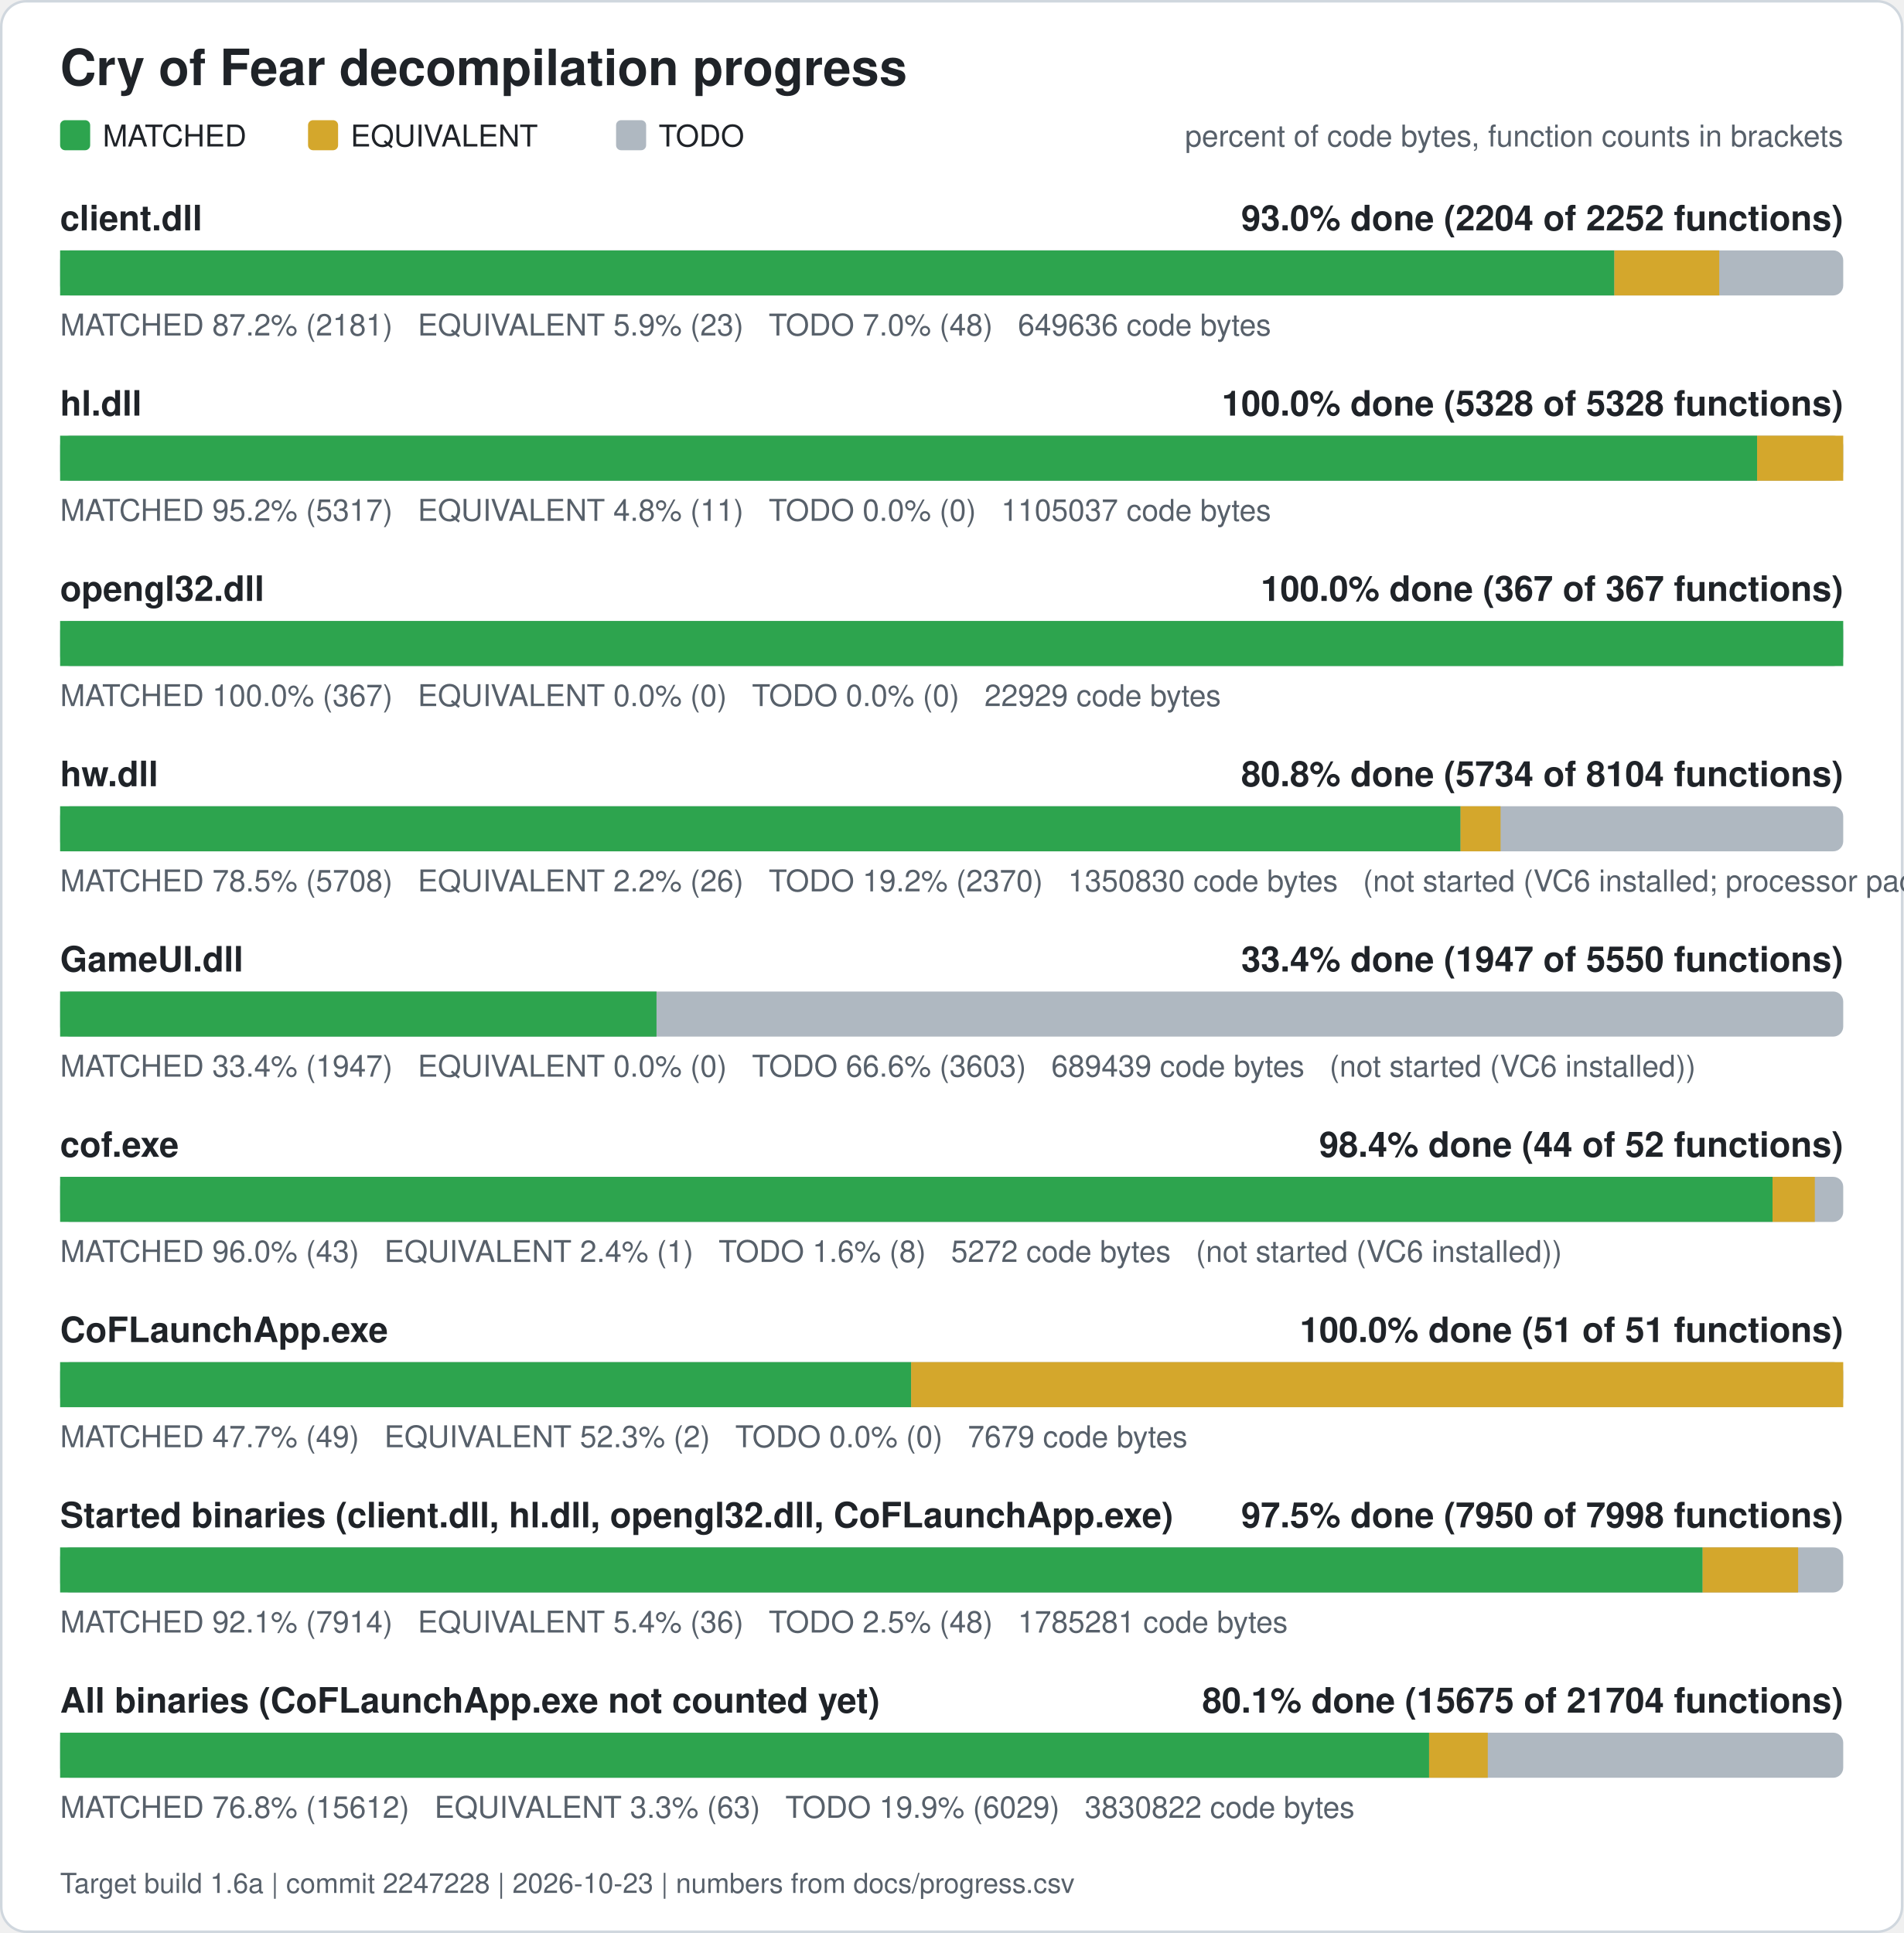
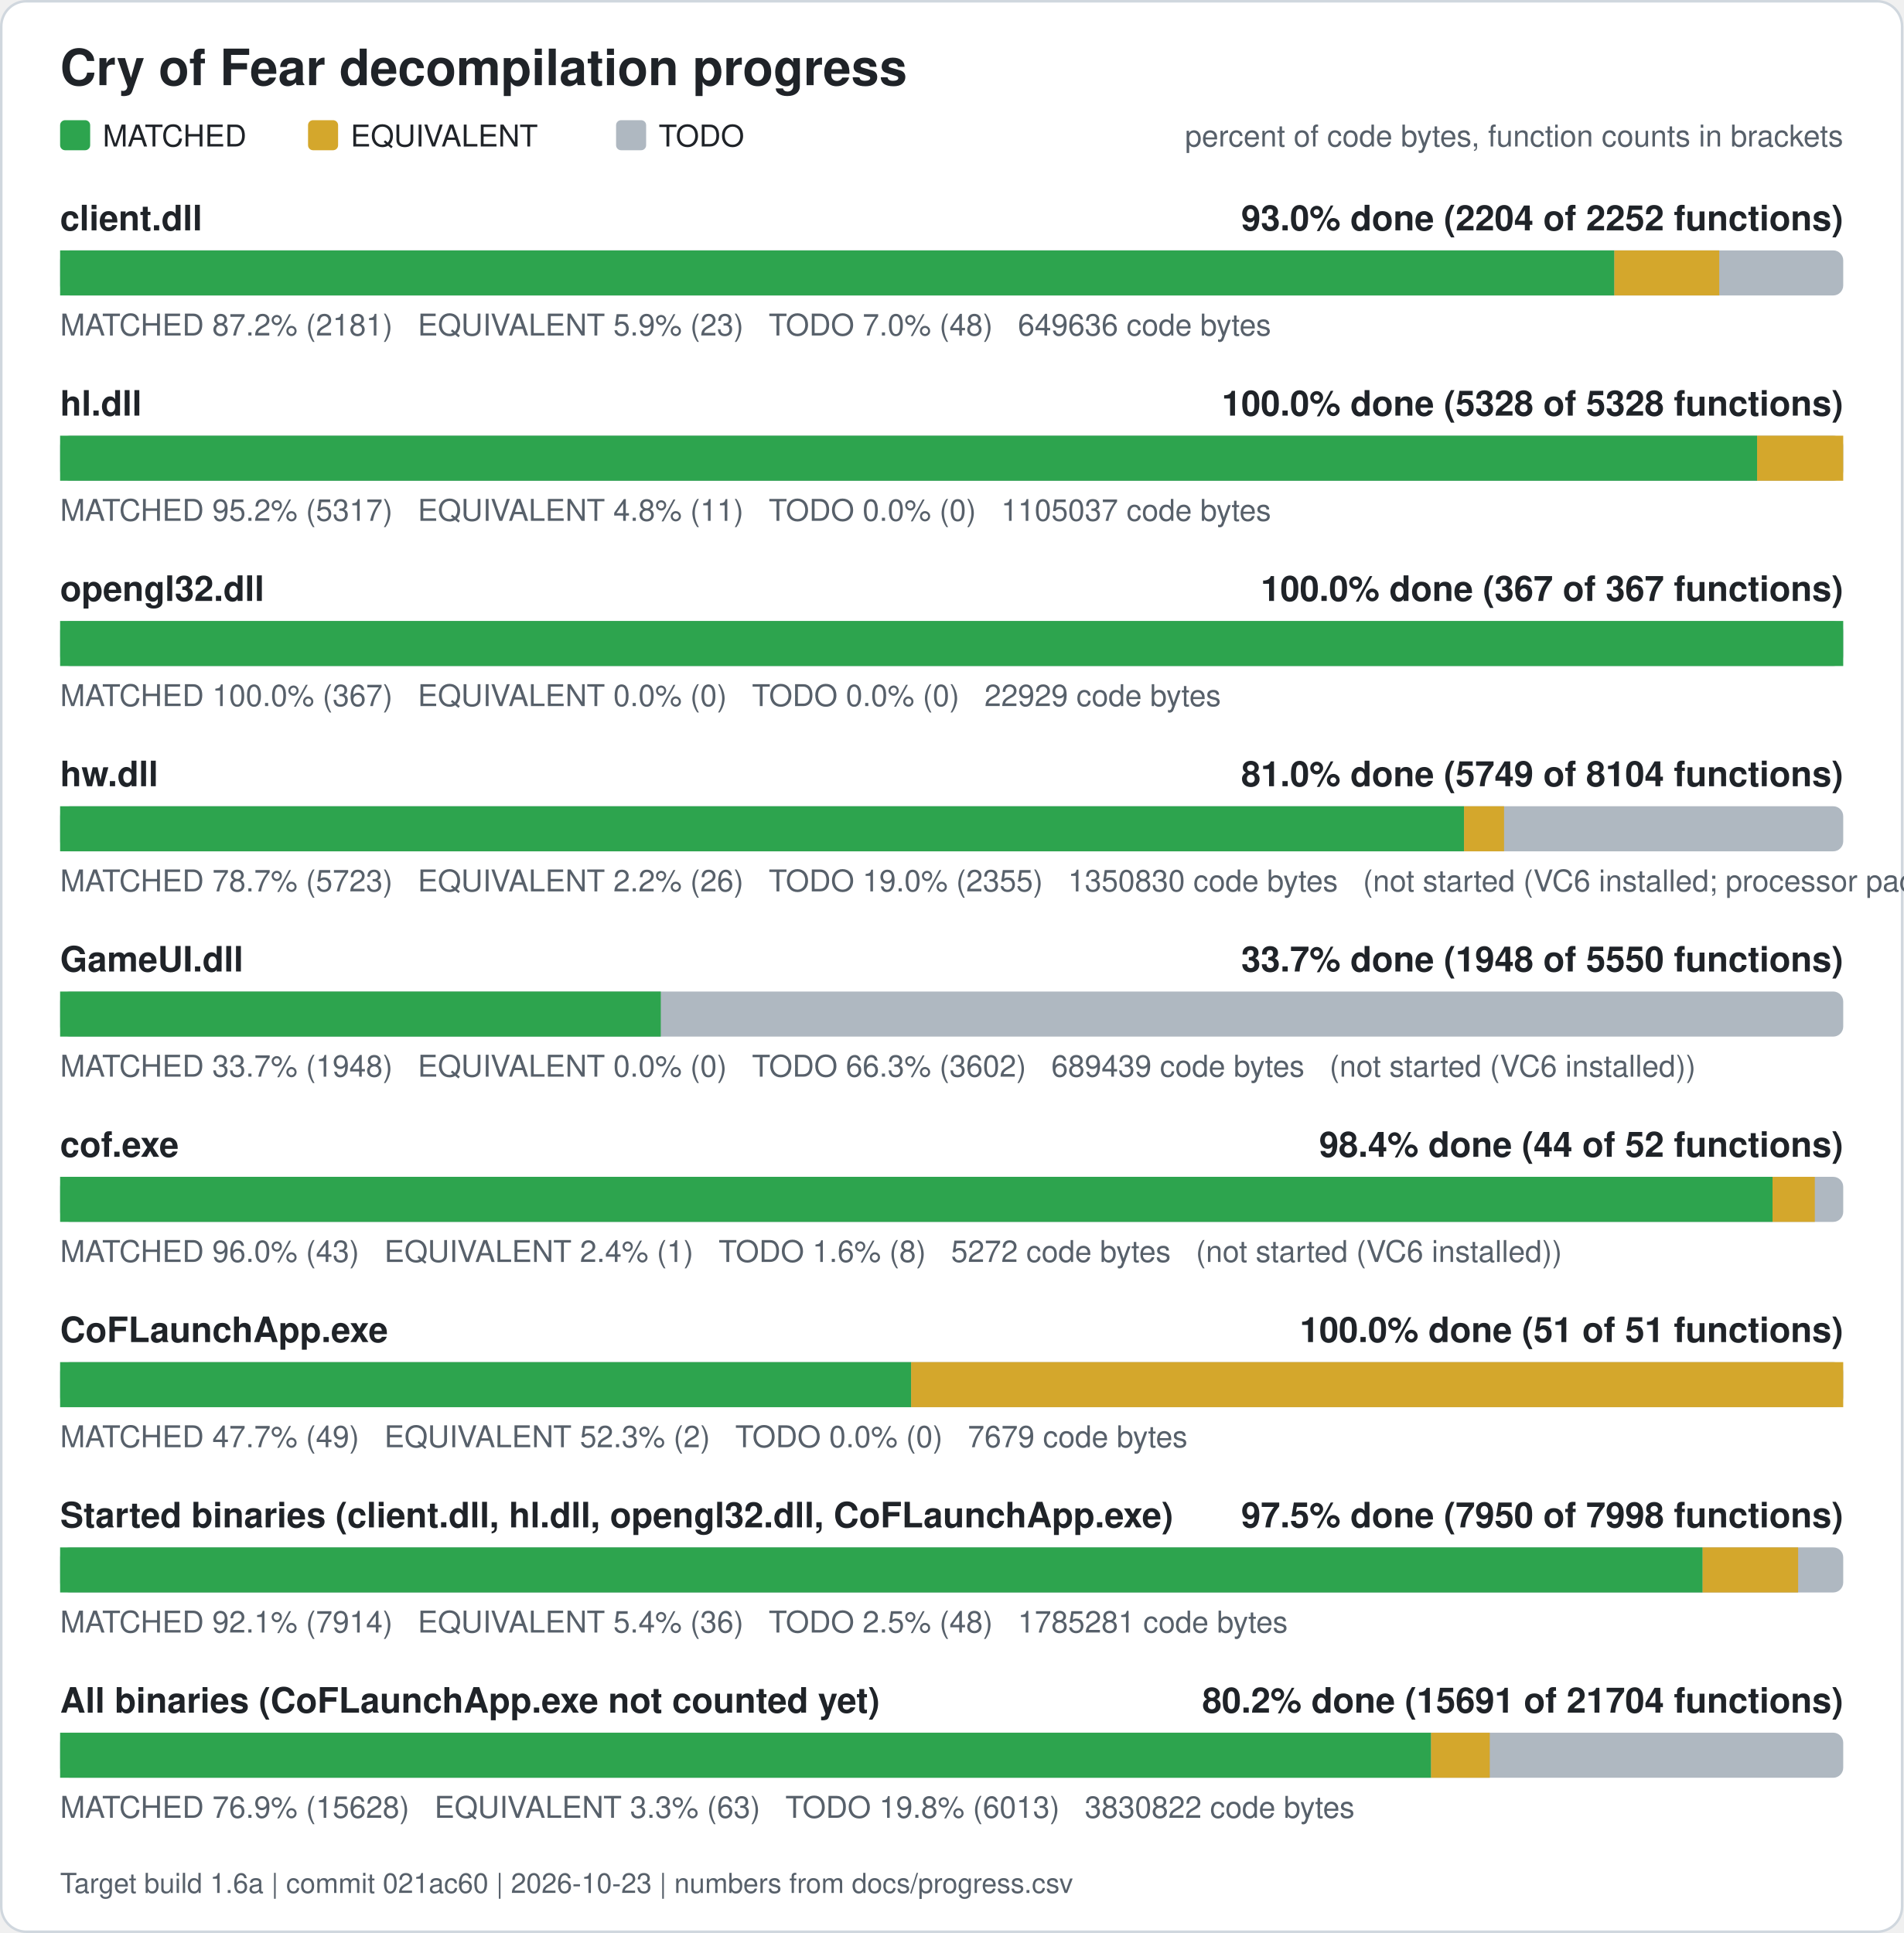
<svg xmlns="http://www.w3.org/2000/svg" width="760" height="772" viewBox="0 0 760 772" role="img" aria-label="Cry of Fear decompilation progress">
  <rect x="0.5" y="0.5" width="759" height="771" rx="10" fill="#ffffff" stroke="#d0d7de" />
  <text x="24" y="34" font-family="Segoe UI, Helvetica, Arial, sans-serif" font-size="20" font-weight="600" fill="#1f2328">Cry of Fear decompilation progress</text>
  <rect x="24" y="48" width="12" height="12" rx="2" fill="#2da44e" />
  <text x="41" y="58.5" font-family="Segoe UI, Helvetica, Arial, sans-serif" font-size="12" fill="#1f2328">MATCHED</text>
  <rect x="123" y="48" width="12" height="12" rx="2" fill="#d4a72c" />
  <text x="140" y="58.5" font-family="Segoe UI, Helvetica, Arial, sans-serif" font-size="12" fill="#1f2328">EQUIVALENT</text>
  <rect x="246" y="48" width="12" height="12" rx="2" fill="#afb8c1" />
  <text x="263" y="58.5" font-family="Segoe UI, Helvetica, Arial, sans-serif" font-size="12" fill="#1f2328">TODO</text>
  <text x="736" y="58.5" font-family="Segoe UI, Helvetica, Arial, sans-serif" font-size="12" fill="#57606a" text-anchor="end">percent of code bytes, function counts in brackets</text>
  <text x="24" y="92" font-family="Segoe UI, Helvetica, Arial, sans-serif" font-size="14" font-weight="600" fill="#1f2328">client.dll</text>
  <text x="736" y="92" font-family="Segoe UI, Helvetica, Arial, sans-serif" font-size="14" font-weight="600" fill="#1f2328" text-anchor="end">93.0% done (2204 of 2252 functions)</text>
  <rect x="24" y="100" width="712" height="18" rx="4" fill="#afb8c1" />
  <rect x="24.00" y="100" width="620.61" height="18" fill="#2da44e" />
  <rect x="644.61" y="100" width="41.89" height="18" fill="#d4a72c" />
  <text x="24" y="134" font-family="Segoe UI, Helvetica, Arial, sans-serif" font-size="12" fill="#57606a" xml:space="preserve">MATCHED 87.2% (2181)   EQUIVALENT 5.9% (23)   TODO 7.0% (48)   649636 code bytes</text>
  <text x="24" y="166" font-family="Segoe UI, Helvetica, Arial, sans-serif" font-size="14" font-weight="600" fill="#1f2328">hl.dll</text>
  <text x="736" y="166" font-family="Segoe UI, Helvetica, Arial, sans-serif" font-size="14" font-weight="600" fill="#1f2328" text-anchor="end">100.0% done (5328 of 5328 functions)</text>
  <rect x="24" y="174" width="712" height="18" rx="4" fill="#afb8c1" />
  <rect x="24.00" y="174" width="677.61" height="18" fill="#2da44e" />
  <rect x="701.61" y="174" width="34.39" height="18" fill="#d4a72c" />
  <text x="24" y="208" font-family="Segoe UI, Helvetica, Arial, sans-serif" font-size="12" fill="#57606a" xml:space="preserve">MATCHED 95.2% (5317)   EQUIVALENT 4.8% (11)   TODO 0.0% (0)   1105037 code bytes</text>
  <text x="24" y="240" font-family="Segoe UI, Helvetica, Arial, sans-serif" font-size="14" font-weight="600" fill="#1f2328">opengl32.dll</text>
  <text x="736" y="240" font-family="Segoe UI, Helvetica, Arial, sans-serif" font-size="14" font-weight="600" fill="#1f2328" text-anchor="end">100.0% done (367 of 367 functions)</text>
  <rect x="24" y="248" width="712" height="18" rx="4" fill="#afb8c1" />
  <rect x="24.00" y="248" width="712.00" height="18" fill="#2da44e" />
  <text x="24" y="282" font-family="Segoe UI, Helvetica, Arial, sans-serif" font-size="12" fill="#57606a" xml:space="preserve">MATCHED 100.0% (367)   EQUIVALENT 0.0% (0)   TODO 0.0% (0)   22929 code bytes</text>
  <text x="24" y="314" font-family="Segoe UI, Helvetica, Arial, sans-serif" font-size="14" font-weight="600" fill="#1f2328">hw.dll</text>
-   <text x="736" y="314" font-family="Segoe UI, Helvetica, Arial, sans-serif" font-size="14" font-weight="600" fill="#1f2328" text-anchor="end">80.8% done (5734 of 8104 functions)</text>
+   <text x="736" y="314" font-family="Segoe UI, Helvetica, Arial, sans-serif" font-size="14" font-weight="600" fill="#1f2328" text-anchor="end">81.0% done (5749 of 8104 functions)</text>
  <rect x="24" y="322" width="712" height="18" rx="4" fill="#afb8c1" />
-   <rect x="24.00" y="322" width="559.20" height="18" fill="#2da44e" />
-   <rect x="583.20" y="322" width="15.98" height="18" fill="#d4a72c" />
-   <text x="24" y="356" font-family="Segoe UI, Helvetica, Arial, sans-serif" font-size="12" fill="#57606a" xml:space="preserve">MATCHED 78.5% (5708)   EQUIVALENT 2.2% (26)   TODO 19.2% (2370)   1350830 code bytes   (not started (VC6 installed; processor pack and VS 2005 objects need those compilers))</text>
+   <rect x="24.00" y="322" width="560.59" height="18" fill="#2da44e" />
+   <rect x="584.59" y="322" width="15.98" height="18" fill="#d4a72c" />
+   <text x="24" y="356" font-family="Segoe UI, Helvetica, Arial, sans-serif" font-size="12" fill="#57606a" xml:space="preserve">MATCHED 78.7% (5723)   EQUIVALENT 2.2% (26)   TODO 19.0% (2355)   1350830 code bytes   (not started (VC6 installed; processor pack and VS 2005 objects need those compilers))</text>
  <text x="24" y="388" font-family="Segoe UI, Helvetica, Arial, sans-serif" font-size="14" font-weight="600" fill="#1f2328">GameUI.dll</text>
-   <text x="736" y="388" font-family="Segoe UI, Helvetica, Arial, sans-serif" font-size="14" font-weight="600" fill="#1f2328" text-anchor="end">33.4% done (1947 of 5550 functions)</text>
+   <text x="736" y="388" font-family="Segoe UI, Helvetica, Arial, sans-serif" font-size="14" font-weight="600" fill="#1f2328" text-anchor="end">33.7% done (1948 of 5550 functions)</text>
  <rect x="24" y="396" width="712" height="18" rx="4" fill="#afb8c1" />
-   <rect x="24.00" y="396" width="238.14" height="18" fill="#2da44e" />
-   <text x="24" y="430" font-family="Segoe UI, Helvetica, Arial, sans-serif" font-size="12" fill="#57606a" xml:space="preserve">MATCHED 33.4% (1947)   EQUIVALENT 0.0% (0)   TODO 66.6% (3603)   689439 code bytes   (not started (VC6 installed))</text>
+   <rect x="24.00" y="396" width="239.85" height="18" fill="#2da44e" />
+   <text x="24" y="430" font-family="Segoe UI, Helvetica, Arial, sans-serif" font-size="12" fill="#57606a" xml:space="preserve">MATCHED 33.7% (1948)   EQUIVALENT 0.0% (0)   TODO 66.3% (3602)   689439 code bytes   (not started (VC6 installed))</text>
  <text x="24" y="462" font-family="Segoe UI, Helvetica, Arial, sans-serif" font-size="14" font-weight="600" fill="#1f2328">cof.exe</text>
  <text x="736" y="462" font-family="Segoe UI, Helvetica, Arial, sans-serif" font-size="14" font-weight="600" fill="#1f2328" text-anchor="end">98.4% done (44 of 52 functions)</text>
  <rect x="24" y="470" width="712" height="18" rx="4" fill="#afb8c1" />
  <rect x="24.00" y="470" width="683.77" height="18" fill="#2da44e" />
  <rect x="707.77" y="470" width="16.88" height="18" fill="#d4a72c" />
  <text x="24" y="504" font-family="Segoe UI, Helvetica, Arial, sans-serif" font-size="12" fill="#57606a" xml:space="preserve">MATCHED 96.0% (43)   EQUIVALENT 2.4% (1)   TODO 1.6% (8)   5272 code bytes   (not started (VC6 installed))</text>
  <text x="24" y="536" font-family="Segoe UI, Helvetica, Arial, sans-serif" font-size="14" font-weight="600" fill="#1f2328">CoFLaunchApp.exe</text>
  <text x="736" y="536" font-family="Segoe UI, Helvetica, Arial, sans-serif" font-size="14" font-weight="600" fill="#1f2328" text-anchor="end">100.0% done (51 of 51 functions)</text>
  <rect x="24" y="544" width="712" height="18" rx="4" fill="#afb8c1" />
  <rect x="24.00" y="544" width="339.82" height="18" fill="#2da44e" />
  <rect x="363.82" y="544" width="372.18" height="18" fill="#d4a72c" />
  <text x="24" y="578" font-family="Segoe UI, Helvetica, Arial, sans-serif" font-size="12" fill="#57606a" xml:space="preserve">MATCHED 47.7% (49)   EQUIVALENT 52.3% (2)   TODO 0.0% (0)   7679 code bytes</text>
  <text x="24" y="610" font-family="Segoe UI, Helvetica, Arial, sans-serif" font-size="14" font-weight="600" fill="#1f2328">Started binaries (client.dll, hl.dll, opengl32.dll, CoFLaunchApp.exe)</text>
  <text x="736" y="610" font-family="Segoe UI, Helvetica, Arial, sans-serif" font-size="14" font-weight="600" fill="#1f2328" text-anchor="end">97.5% done (7950 of 7998 functions)</text>
  <rect x="24" y="618" width="712" height="18" rx="4" fill="#afb8c1" />
  <rect x="24.00" y="618" width="655.86" height="18" fill="#2da44e" />
  <rect x="679.86" y="618" width="38.13" height="18" fill="#d4a72c" />
  <text x="24" y="652" font-family="Segoe UI, Helvetica, Arial, sans-serif" font-size="12" fill="#57606a" xml:space="preserve">MATCHED 92.1% (7914)   EQUIVALENT 5.4% (36)   TODO 2.5% (48)   1785281 code bytes</text>
  <text x="24" y="684" font-family="Segoe UI, Helvetica, Arial, sans-serif" font-size="14" font-weight="600" fill="#1f2328">All binaries (CoFLaunchApp.exe not counted yet)</text>
-   <text x="736" y="684" font-family="Segoe UI, Helvetica, Arial, sans-serif" font-size="14" font-weight="600" fill="#1f2328" text-anchor="end">80.1% done (15675 of 21704 functions)</text>
+   <text x="736" y="684" font-family="Segoe UI, Helvetica, Arial, sans-serif" font-size="14" font-weight="600" fill="#1f2328" text-anchor="end">80.2% done (15691 of 21704 functions)</text>
  <rect x="24" y="692" width="712" height="18" rx="4" fill="#afb8c1" />
-   <rect x="24.00" y="692" width="546.64" height="18" fill="#2da44e" />
-   <rect x="570.64" y="692" width="23.43" height="18" fill="#d4a72c" />
-   <text x="24" y="726" font-family="Segoe UI, Helvetica, Arial, sans-serif" font-size="12" fill="#57606a" xml:space="preserve">MATCHED 76.8% (15612)   EQUIVALENT 3.3% (63)   TODO 19.9% (6029)   3830822 code bytes</text>
-   <text x="24" y="756" font-family="Segoe UI, Helvetica, Arial, sans-serif" font-size="11" fill="#57606a">Target build 1.6a | commit 2247228 | 2026-10-23 | numbers from docs/progress.csv</text>
+   <rect x="24.00" y="692" width="547.43" height="18" fill="#2da44e" />
+   <rect x="571.43" y="692" width="23.43" height="18" fill="#d4a72c" />
+   <text x="24" y="726" font-family="Segoe UI, Helvetica, Arial, sans-serif" font-size="12" fill="#57606a" xml:space="preserve">MATCHED 76.9% (15628)   EQUIVALENT 3.3% (63)   TODO 19.8% (6013)   3830822 code bytes</text>
+   <text x="24" y="756" font-family="Segoe UI, Helvetica, Arial, sans-serif" font-size="11" fill="#57606a">Target build 1.6a | commit 021ac60 | 2026-10-23 | numbers from docs/progress.csv</text>
</svg>
